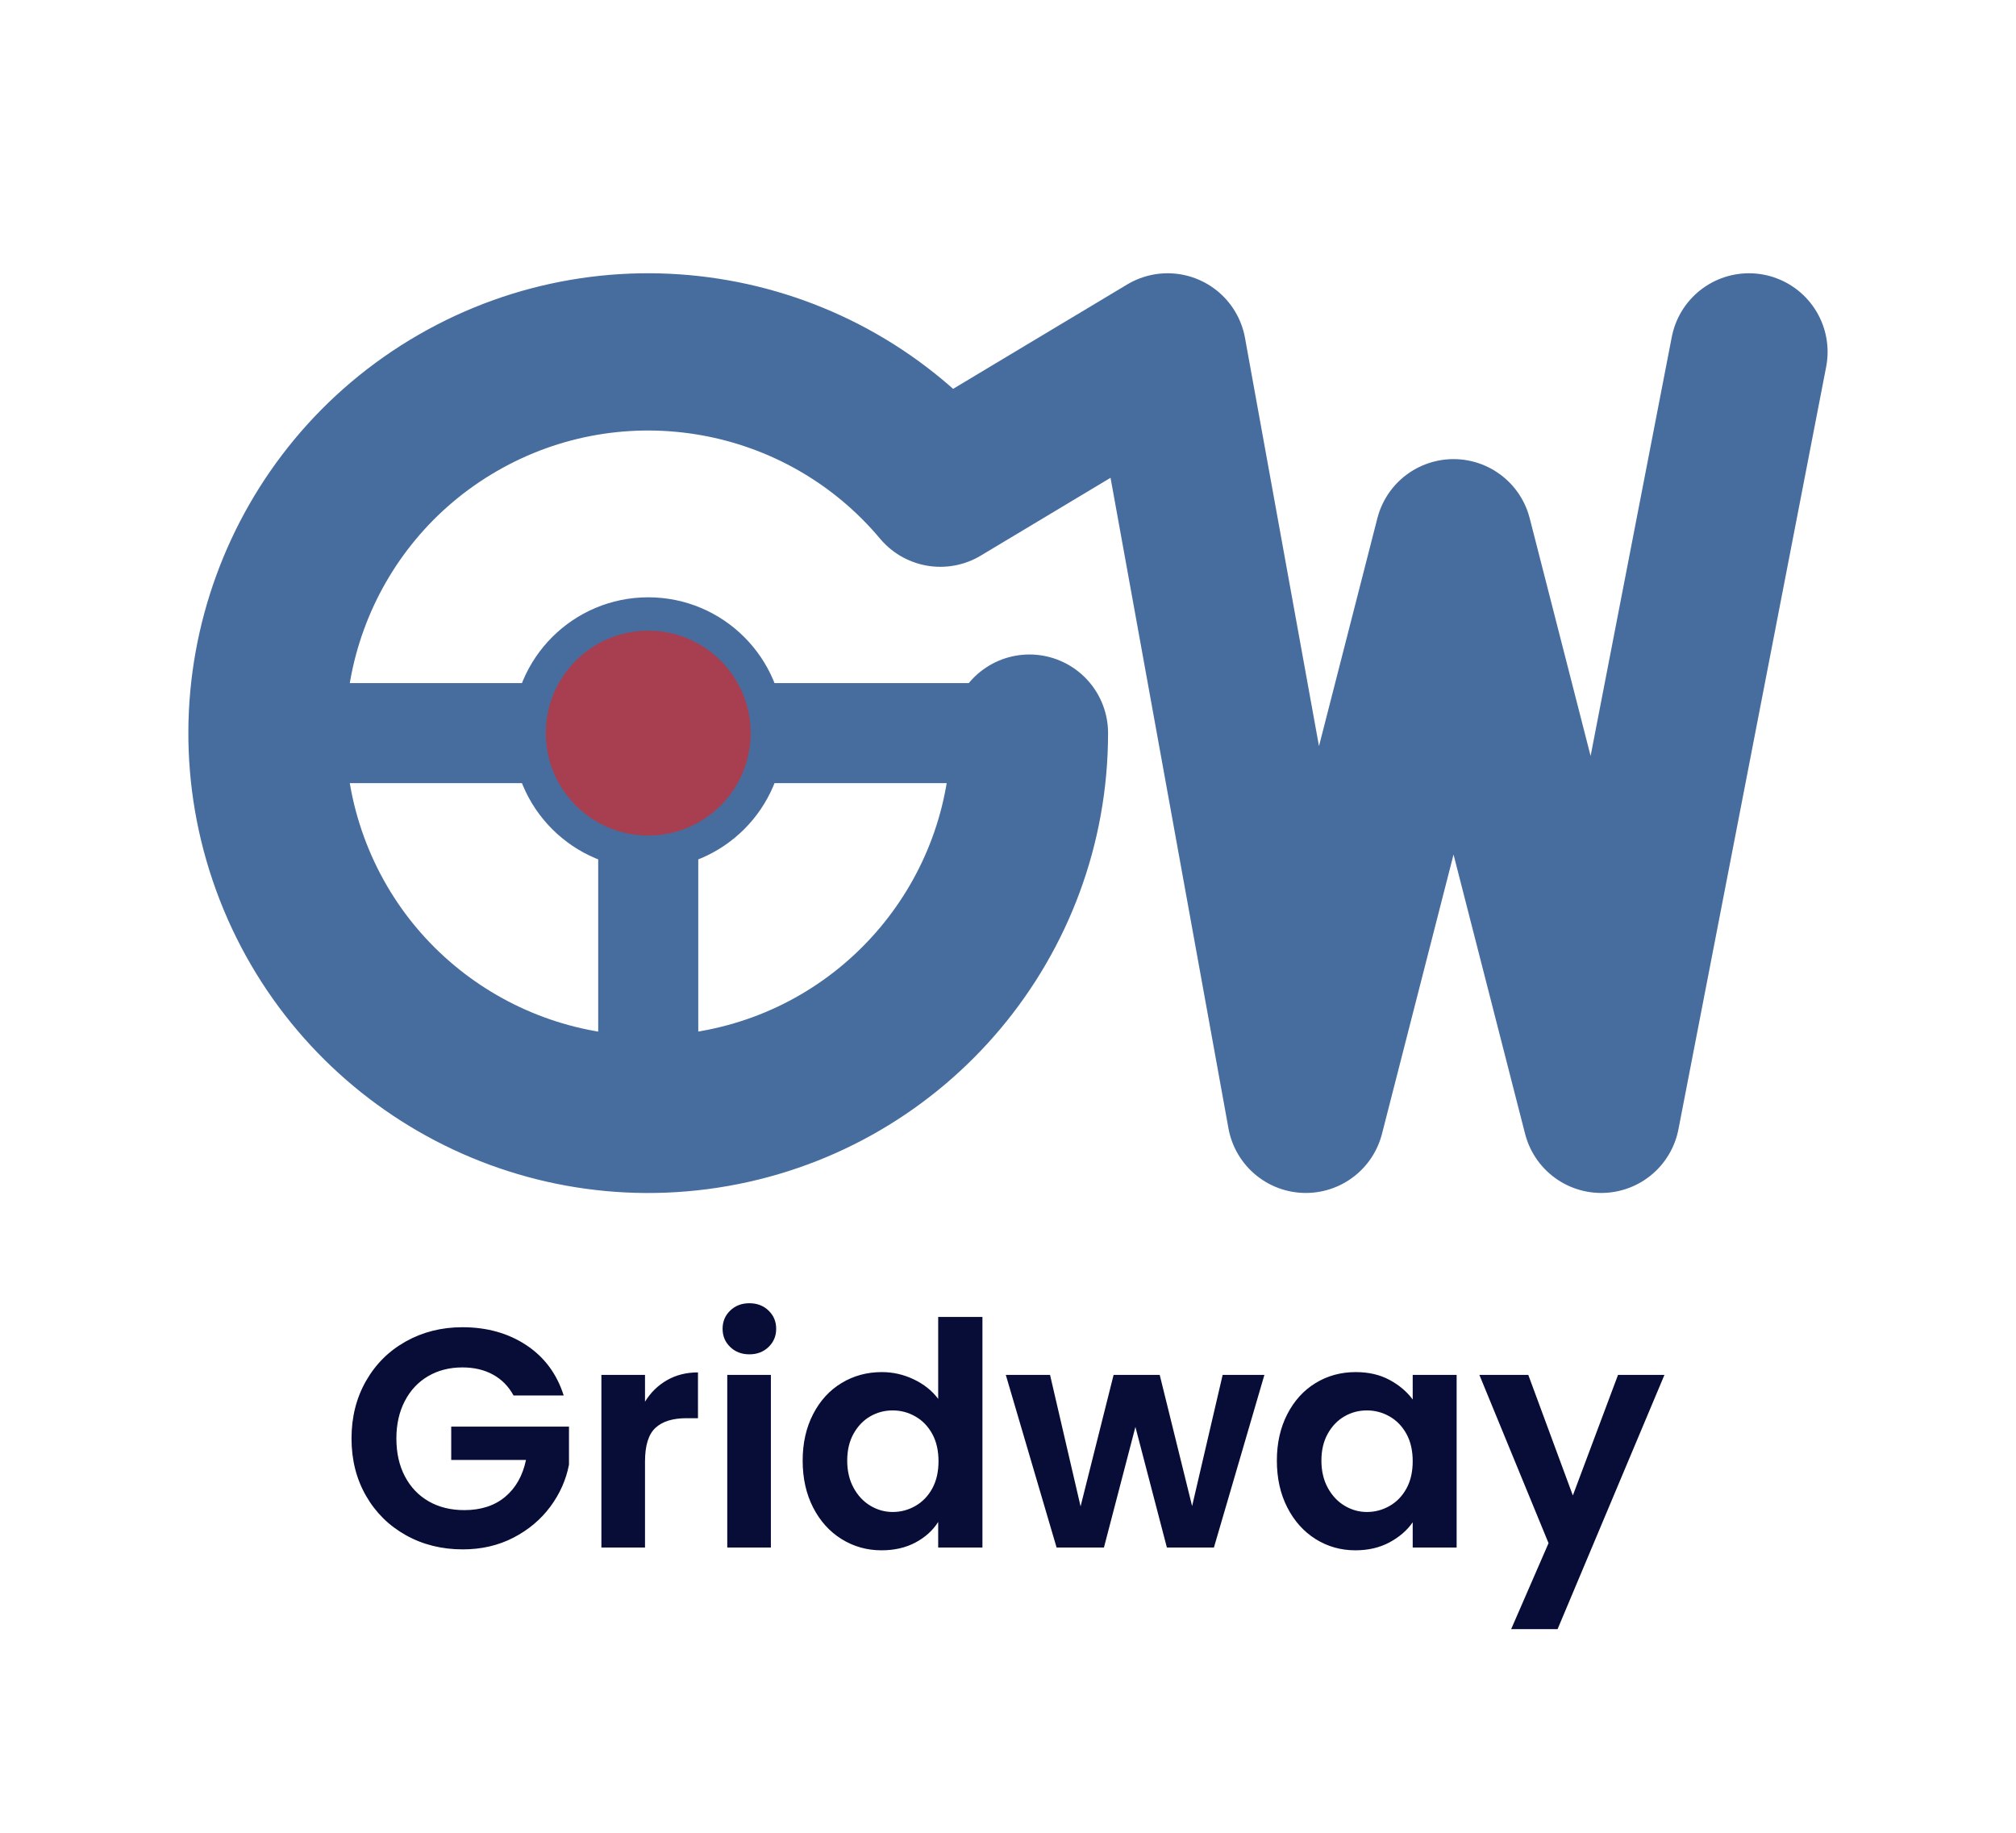
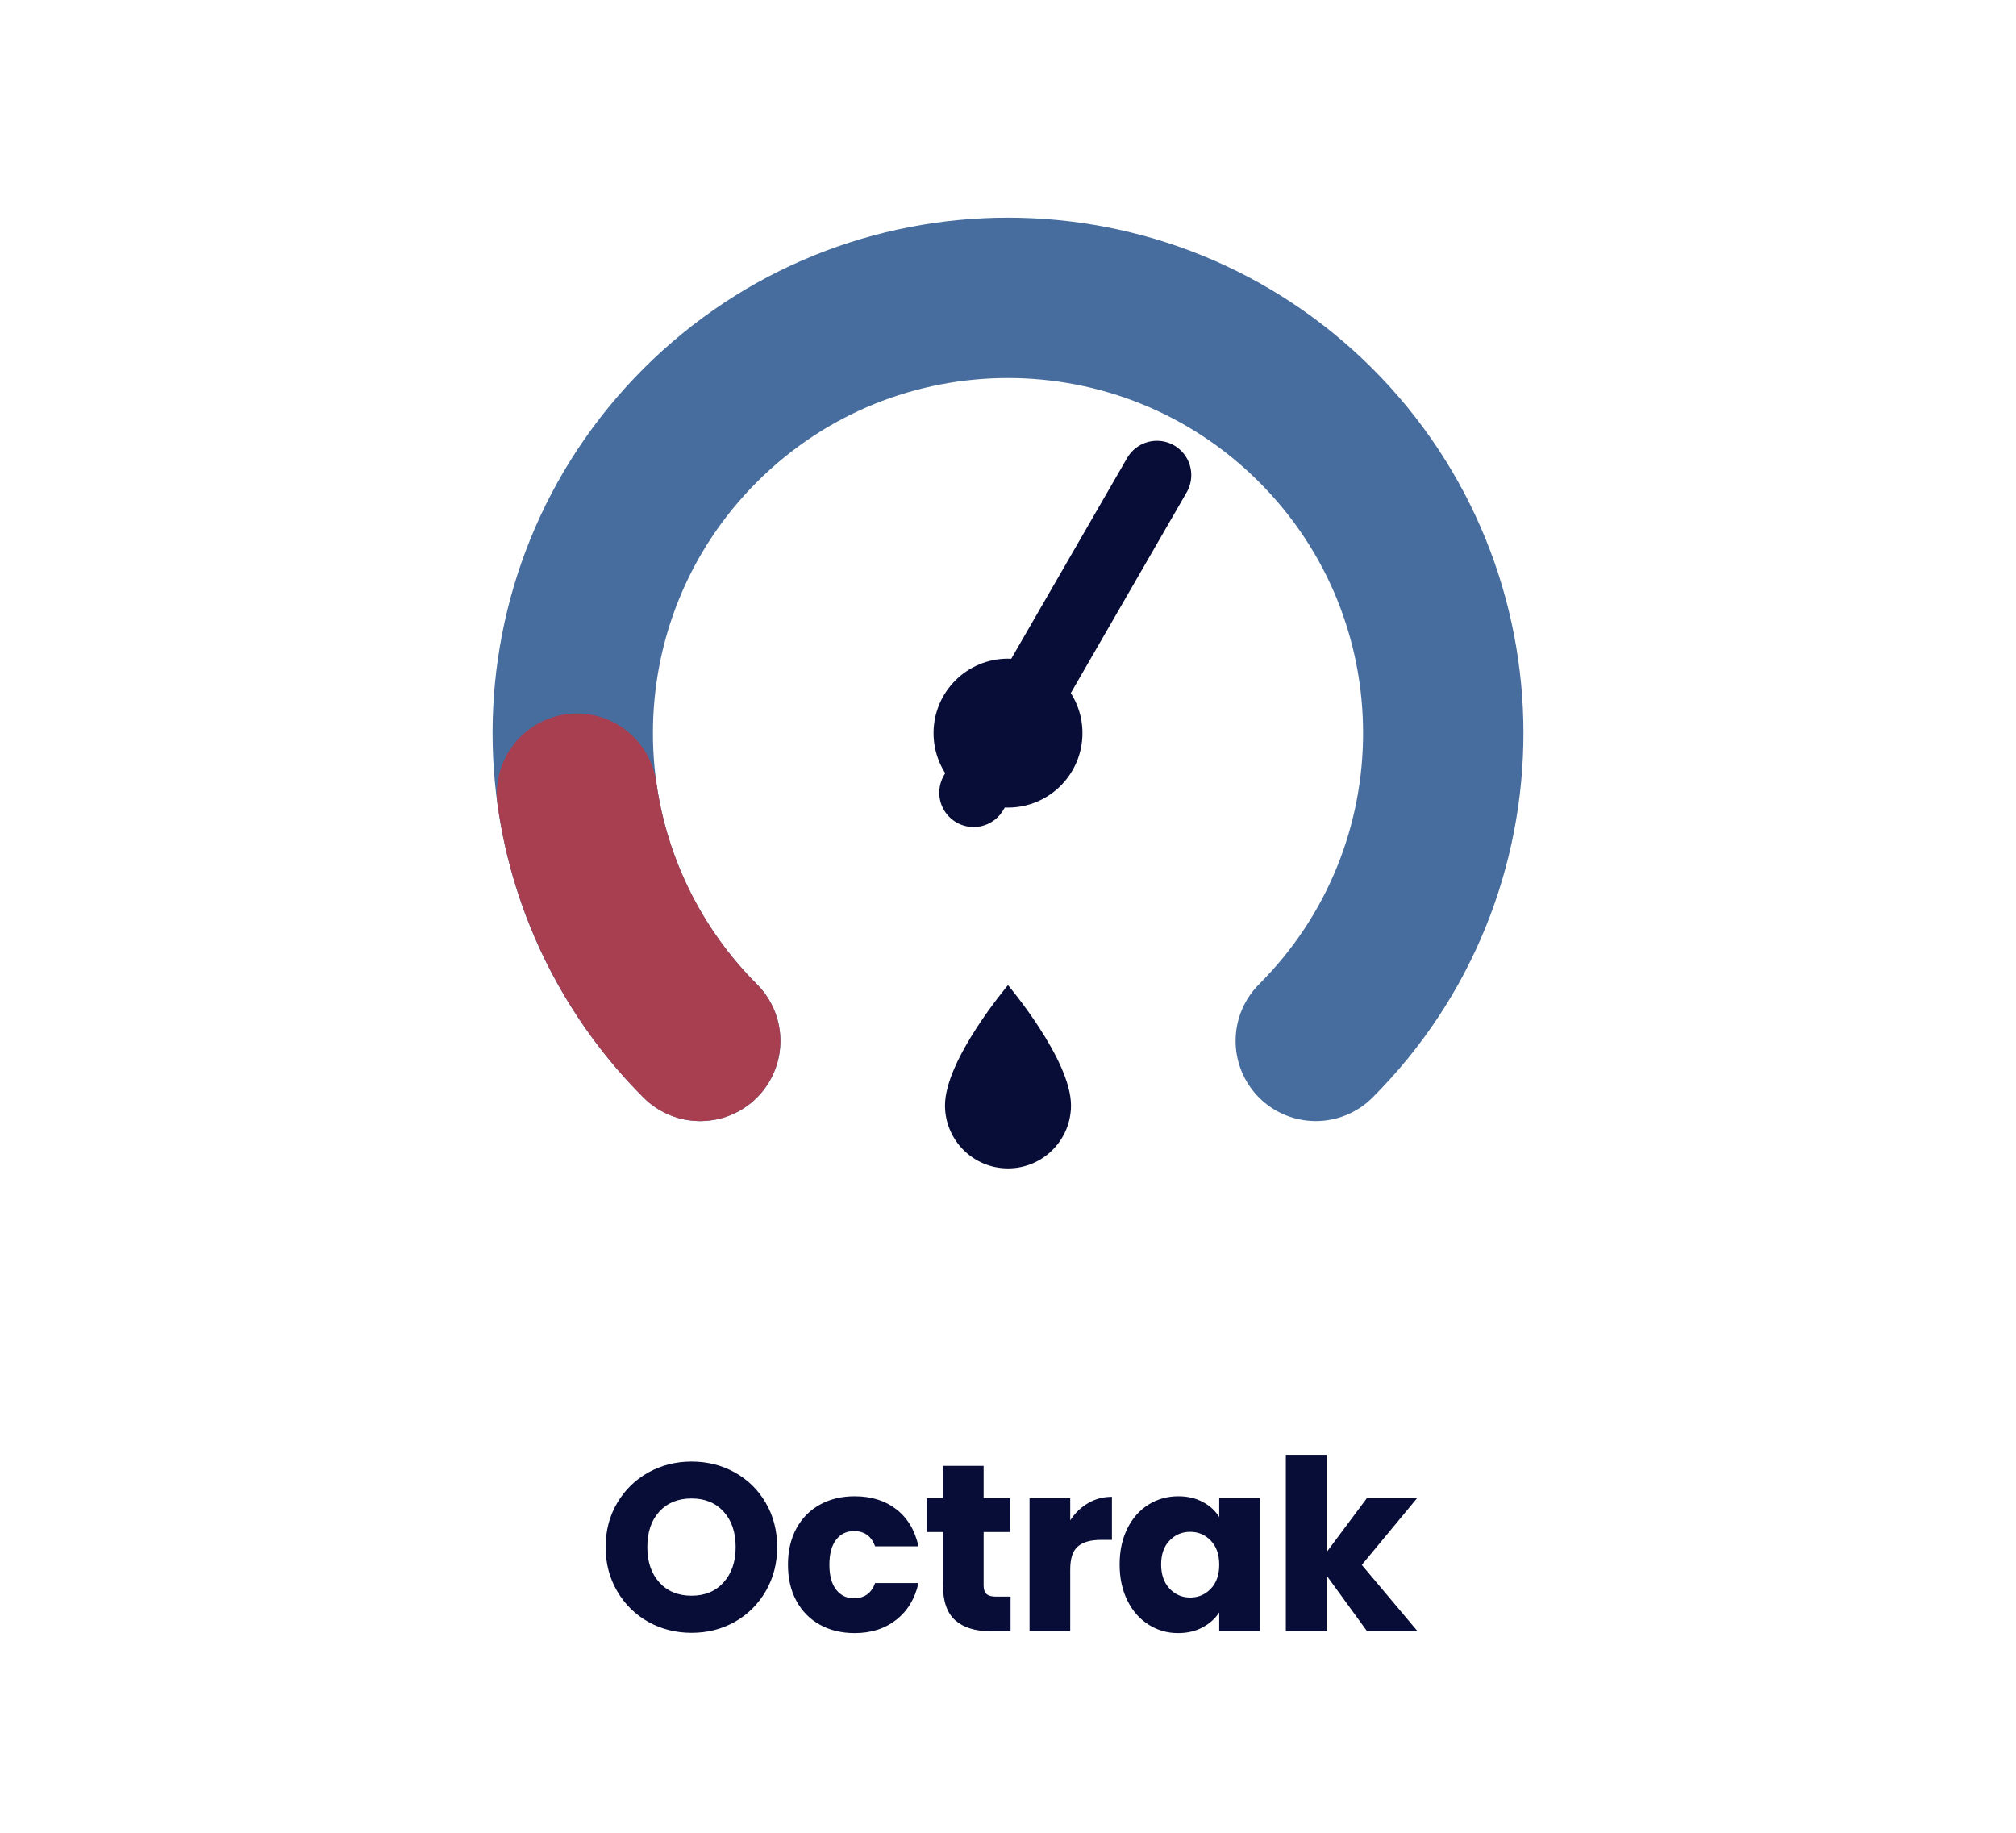
<svg xmlns="http://www.w3.org/2000/svg" viewBox="0 0 220 200" width="220" height="200">
-   <g transform="translate(110 80) scale(0.26) translate(-481 -512)">
-     <path d="M490,512A160,160 0,1 1,452.6,409.2L548,352L606,672L668,430L730,672L792,352" fill="none" stroke="#476D9E" stroke-width="66" stroke-linecap="round" stroke-linejoin="round" />
-     <path d="M330,512H490M330,512H180M330,512V662" fill="none" stroke="#476D9E" stroke-width="42" stroke-linecap="round" />
-     <path d="M280,512a50,50 0,1 1,100,0a50,50 0,1 1,-100,0Z" fill="#A83F50" stroke="#476D9E" stroke-width="14" />
+   <g transform="translate(47.5 17.5) scale(1.25)">
+     <path d="M23.13,76.87A38,38 0,1 1,76.87,76.87" fill="none" stroke="#476D9E" stroke-width="14" stroke-linecap="round" />
+     <path d="M23.13,76.87A38,38 0,0 1,12.37,55.29" fill="none" stroke="#A83F50" stroke-width="14" stroke-linecap="round" />
+     <path d="M47,55.2L63,27.48" fill="none" stroke="#080D38" stroke-width="6" stroke-linecap="round" />
+     <path d="M43.5,50a6.5,6.5 0,1 1,13,0a6.5,6.5 0,1 1,-13,0Z" fill="#080D38" />
+     <path d="M50,72C50,72 44.5,78.5 44.5,82.5A5.5,5.5 0,0 0,55.5,82.5C55.5,78.5 50,72 50,72Z" fill="#080D38" />
  </g>
-   <g transform="translate(37.17 168.87)">
-     <path d="M18.87 -16.592Q18.054 -18.088 16.626 -18.87Q15.198 -19.652 13.294 -19.652Q11.186 -19.652 9.554 -18.7Q7.922 -17.748 7.004 -15.98Q6.086 -14.212 6.086 -11.9Q6.086 -9.52 7.021 -7.752Q7.956 -5.984 9.622 -5.032Q11.288 -4.08 13.498 -4.08Q16.218 -4.08 17.952 -5.525Q19.686 -6.97 20.23 -9.554H12.07V-13.192H24.922V-9.044Q24.446 -6.562 22.882 -4.454Q21.318 -2.346 18.853 -1.071Q16.388 0.204 13.328 0.204Q9.894 0.204 7.123 -1.343Q4.352 -2.89 2.771 -5.644Q1.19 -8.398 1.19 -11.9Q1.19 -15.402 2.771 -18.173Q4.352 -20.944 7.123 -22.491Q9.894 -24.038 13.294 -24.038Q17.306 -24.038 20.264 -22.083Q23.222 -20.128 24.344 -16.592ZM38.998 -19.108V-14.11H37.74Q35.496 -14.11 34.357 -13.056Q33.218 -12.002 33.218 -9.384V0.0H28.458V-18.836H33.218V-15.912Q34.136 -17.408 35.615 -18.258Q37.094 -19.108 38.998 -19.108ZM41.684 -23.868Q41.684 -25.058 42.517 -25.857Q43.35 -26.656 44.608 -26.656Q45.866 -26.656 46.699 -25.857Q47.532 -25.058 47.532 -23.868Q47.532 -22.678 46.699 -21.879Q45.866 -21.08 44.608 -21.08Q43.35 -21.08 42.517 -21.879Q41.684 -22.678 41.684 -23.868ZM46.954 -18.836V0.0H42.194V-18.836ZM59.058 -19.142Q60.894 -19.142 62.56 -18.343Q64.226 -17.544 65.212 -16.218V-25.16H70.04V0.0H65.212V-2.788Q64.328 -1.394 62.73 -0.544Q61.132 0.306 59.024 0.306Q56.644 0.306 54.672 -0.918Q52.7 -2.142 51.561 -4.369Q50.422 -6.596 50.422 -9.486Q50.422 -12.342 51.561 -14.552Q52.7 -16.762 54.672 -17.952Q56.644 -19.142 59.058 -19.142ZM60.248 -14.96Q58.922 -14.96 57.8 -14.314Q56.678 -13.668 55.981 -12.427Q55.284 -11.186 55.284 -9.486Q55.284 -7.786 55.981 -6.511Q56.678 -5.236 57.817 -4.556Q58.956 -3.876 60.248 -3.876Q61.574 -3.876 62.73 -4.539Q63.886 -5.202 64.566 -6.443Q65.246 -7.684 65.246 -9.418Q65.246 -11.152 64.566 -12.393Q63.886 -13.634 62.73 -14.297Q61.574 -14.96 60.248 -14.96ZM100.81 -18.836 95.302 0.0H90.168L86.734 -13.158L83.3 0.0H78.132L72.59 -18.836H77.418L80.75 -4.488L84.354 -18.836H89.386L92.922 -4.522L96.254 -18.836ZM110.772 -19.142Q112.88 -19.142 114.461 -18.292Q116.042 -17.442 116.994 -16.15V-18.836H121.788V0.0H116.994V-2.754Q116.076 -1.428 114.461 -0.561Q112.846 0.306 110.738 0.306Q108.358 0.306 106.403 -0.918Q104.448 -2.142 103.309 -4.369Q102.17 -6.596 102.17 -9.486Q102.17 -12.342 103.309 -14.552Q104.448 -16.762 106.403 -17.952Q108.358 -19.142 110.772 -19.142ZM111.996 -14.96Q110.67 -14.96 109.548 -14.314Q108.426 -13.668 107.729 -12.427Q107.032 -11.186 107.032 -9.486Q107.032 -7.786 107.729 -6.511Q108.426 -5.236 109.565 -4.556Q110.704 -3.876 111.996 -3.876Q113.322 -3.876 114.478 -4.539Q115.634 -5.202 116.314 -6.443Q116.994 -7.684 116.994 -9.418Q116.994 -11.152 116.314 -12.393Q115.634 -13.634 114.478 -14.297Q113.322 -14.96 111.996 -14.96ZM144.466 -18.836 132.804 8.908H127.738L131.818 -0.476L124.27 -18.836H129.608L134.47 -5.678L139.4 -18.836Z" fill="#080D38" />
-   </g>
+   <path d="M66.09 168.82Q66.09 166.14 67.35 164.01Q68.61 161.88 70.75 160.68Q72.9 159.49 75.47 159.49Q78.05 159.49 80.19 160.68Q82.34 161.88 83.57 164.01Q84.81 166.14 84.81 168.82Q84.81 171.5 83.56 173.64Q82.31 175.79 80.18 176.99Q78.05 178.18 75.47 178.18Q72.9 178.18 70.75 176.99Q68.61 175.79 67.35 173.64Q66.09 171.5 66.09 168.82ZM80.28 168.82Q80.28 166.4 78.97 164.96Q77.66 163.52 75.47 163.52Q73.26 163.52 71.95 164.95Q70.64 166.38 70.64 168.82Q70.64 171.24 71.95 172.68Q73.26 174.13 75.47 174.13Q77.66 174.13 78.97 172.67Q80.28 171.21 80.28 168.82ZM93.27 163.28Q96 163.28 97.83 164.71Q99.66 166.14 100.23 168.74H95.5Q94.9 167.08 93.19 167.08Q91.97 167.08 91.24 168.03Q90.51 168.98 90.51 170.75Q90.51 172.51 91.24 173.46Q91.97 174.41 93.19 174.41Q94.9 174.41 95.5 172.75H100.23Q99.66 175.3 97.82 176.75Q95.97 178.21 93.27 178.21Q91.13 178.21 89.48 177.3Q87.83 176.39 86.91 174.7Q85.99 173.01 85.99 170.75Q85.99 168.48 86.91 166.79Q87.83 165.1 89.48 164.19Q91.13 163.28 93.27 163.28ZM110.28 174.23V178H108.02Q105.6 178 104.25 176.82Q102.9 175.63 102.9 172.96V167.18H101.13V163.49H102.9V159.96H107.34V163.49H110.25V167.18H107.34V173.01Q107.34 173.66 107.65 173.94Q107.97 174.23 108.69 174.23ZM121.34 163.34V168.04H120.12Q118.46 168.04 117.62 168.76Q116.79 169.47 116.79 171.27V178H112.35V163.49H116.79V165.91Q117.57 164.71 118.74 164.03Q119.91 163.34 121.34 163.34ZM128.58 163.28Q130.11 163.28 131.27 163.91Q132.43 164.53 133.05 165.55V163.49H137.5V178H133.05V175.95Q132.4 176.96 131.24 177.58Q130.09 178.21 128.55 178.21Q126.79 178.21 125.33 177.28Q123.87 176.36 123.03 174.66Q122.18 172.96 122.18 170.72Q122.18 168.48 123.03 166.79Q123.87 165.1 125.33 164.19Q126.79 163.28 128.58 163.28ZM129.88 167.16Q128.55 167.16 127.63 168.11Q126.71 169.06 126.71 170.72Q126.71 172.38 127.63 173.36Q128.55 174.33 129.88 174.33Q131.21 174.33 132.13 173.37Q133.05 172.41 133.05 170.75Q133.05 169.08 132.13 168.12Q131.21 167.16 129.88 167.16ZM149.18 178 144.76 171.92V178H140.32V158.76H144.76V169.39L149.16 163.49H154.64L148.61 170.77L154.69 178Z" fill="#080D38" />
</svg>
